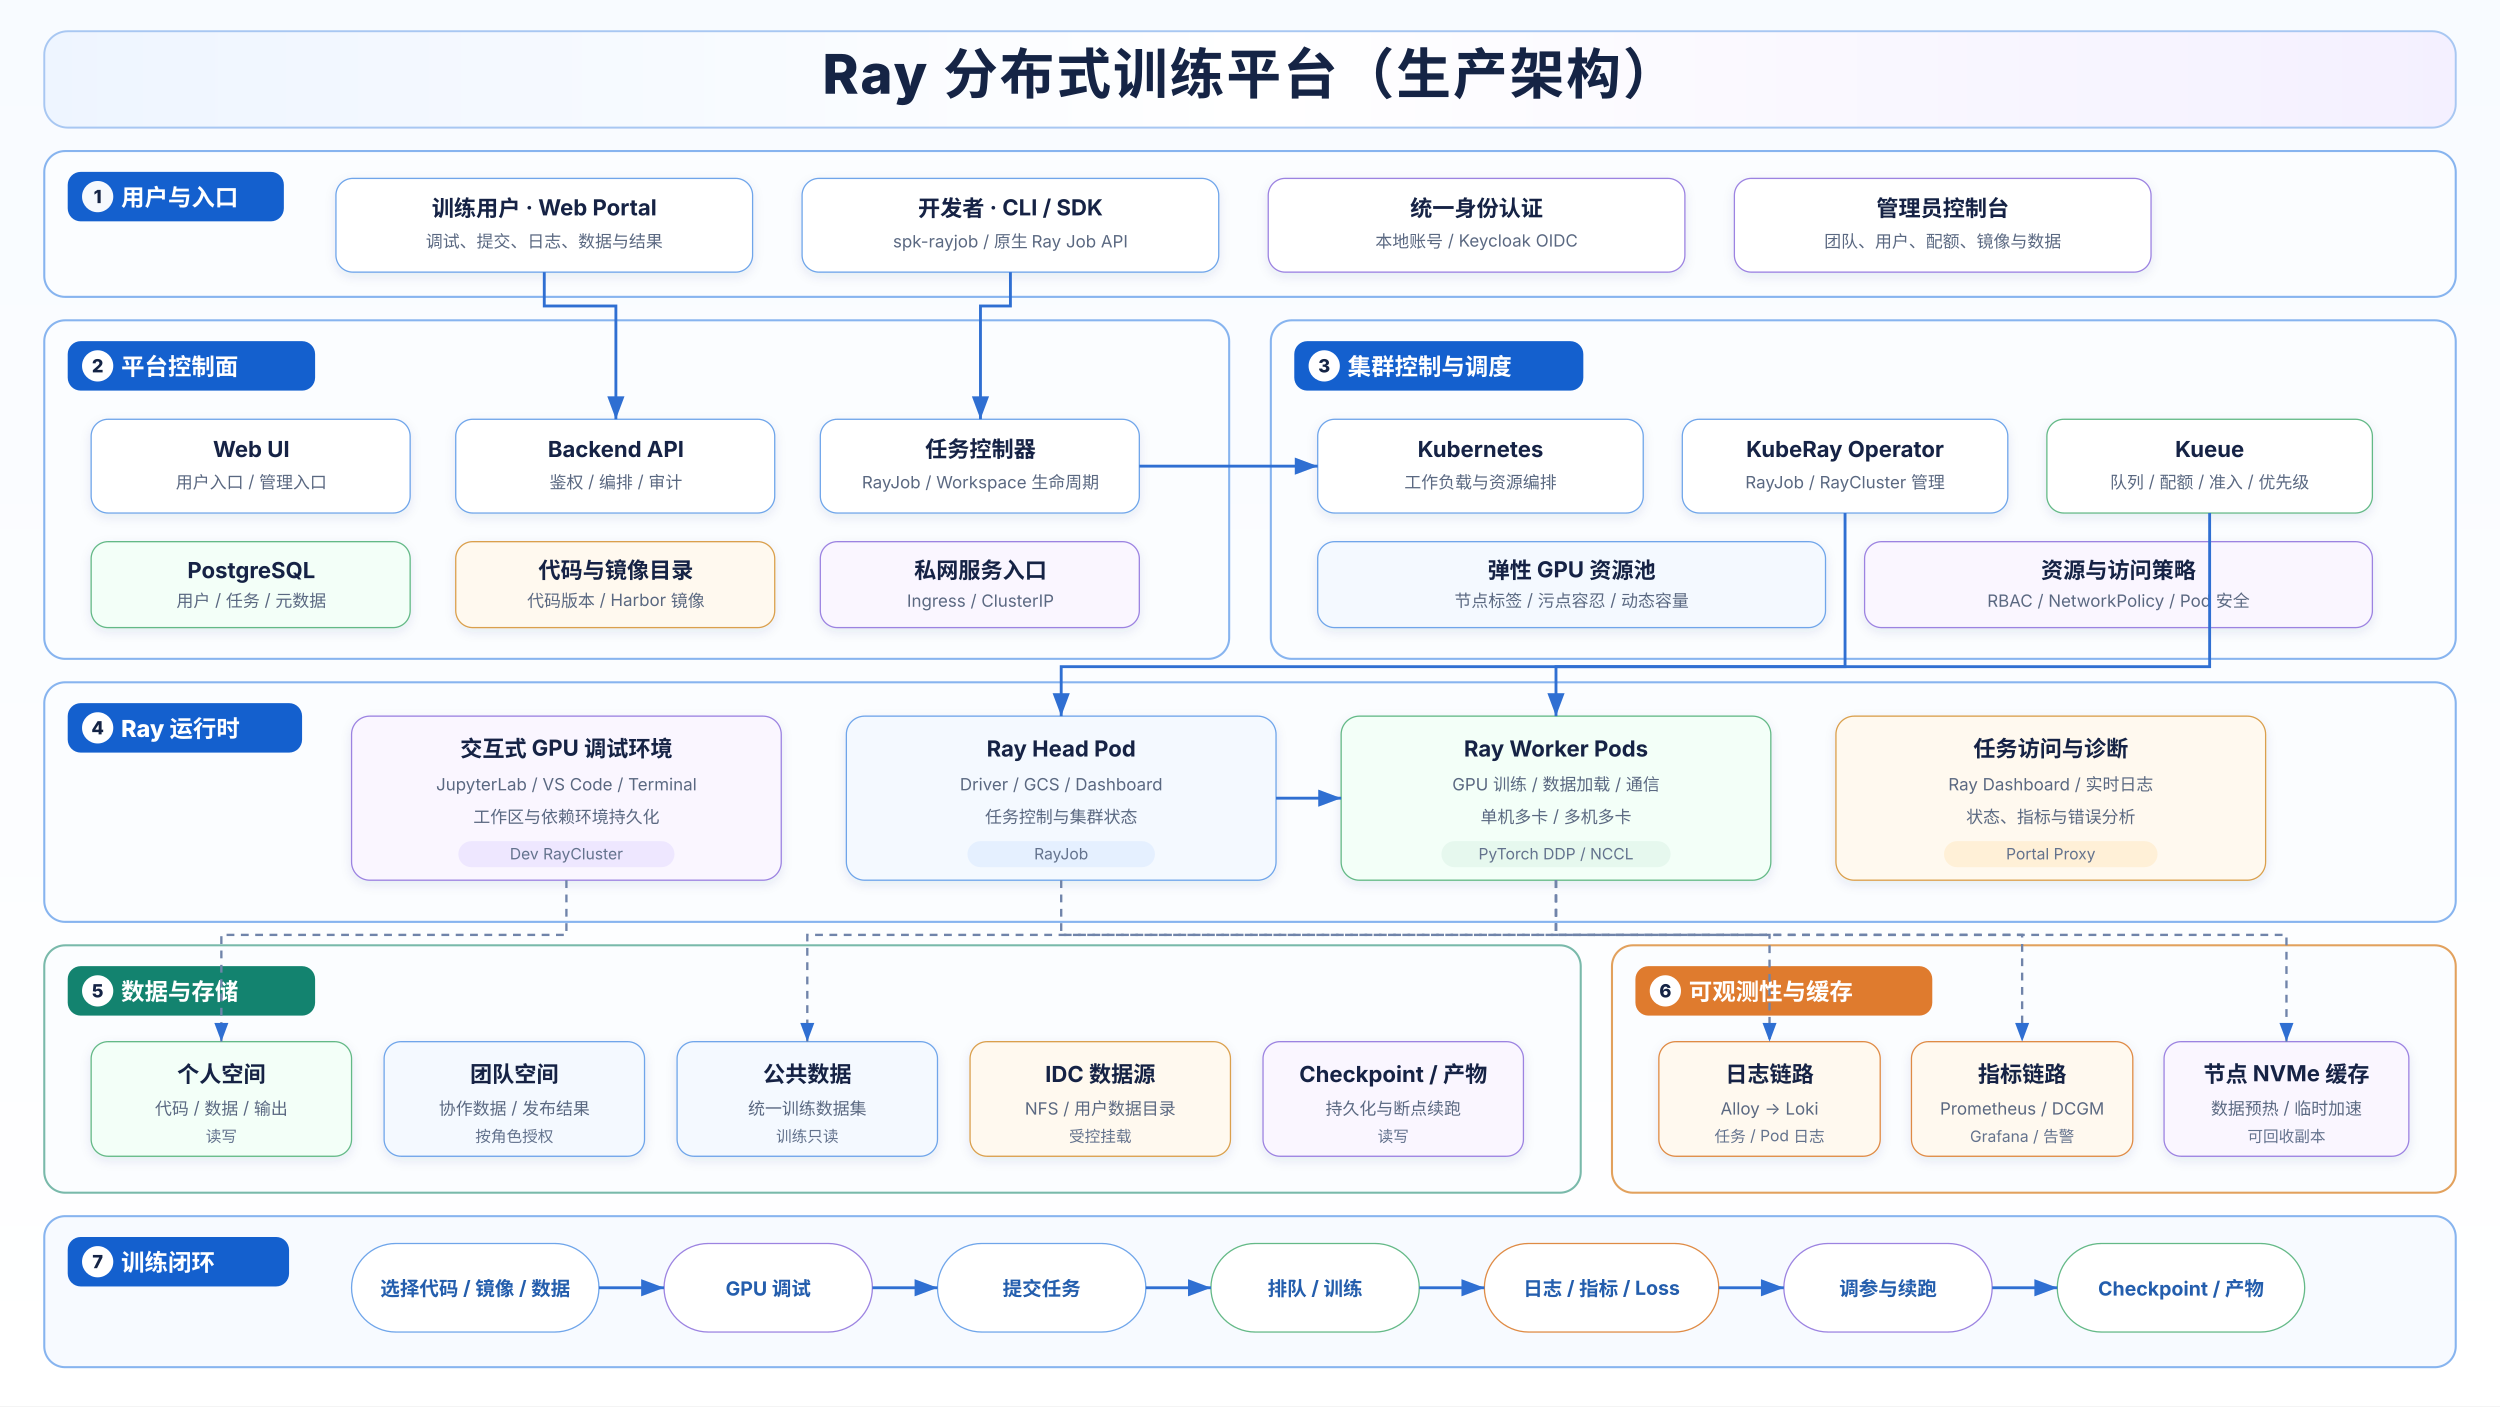
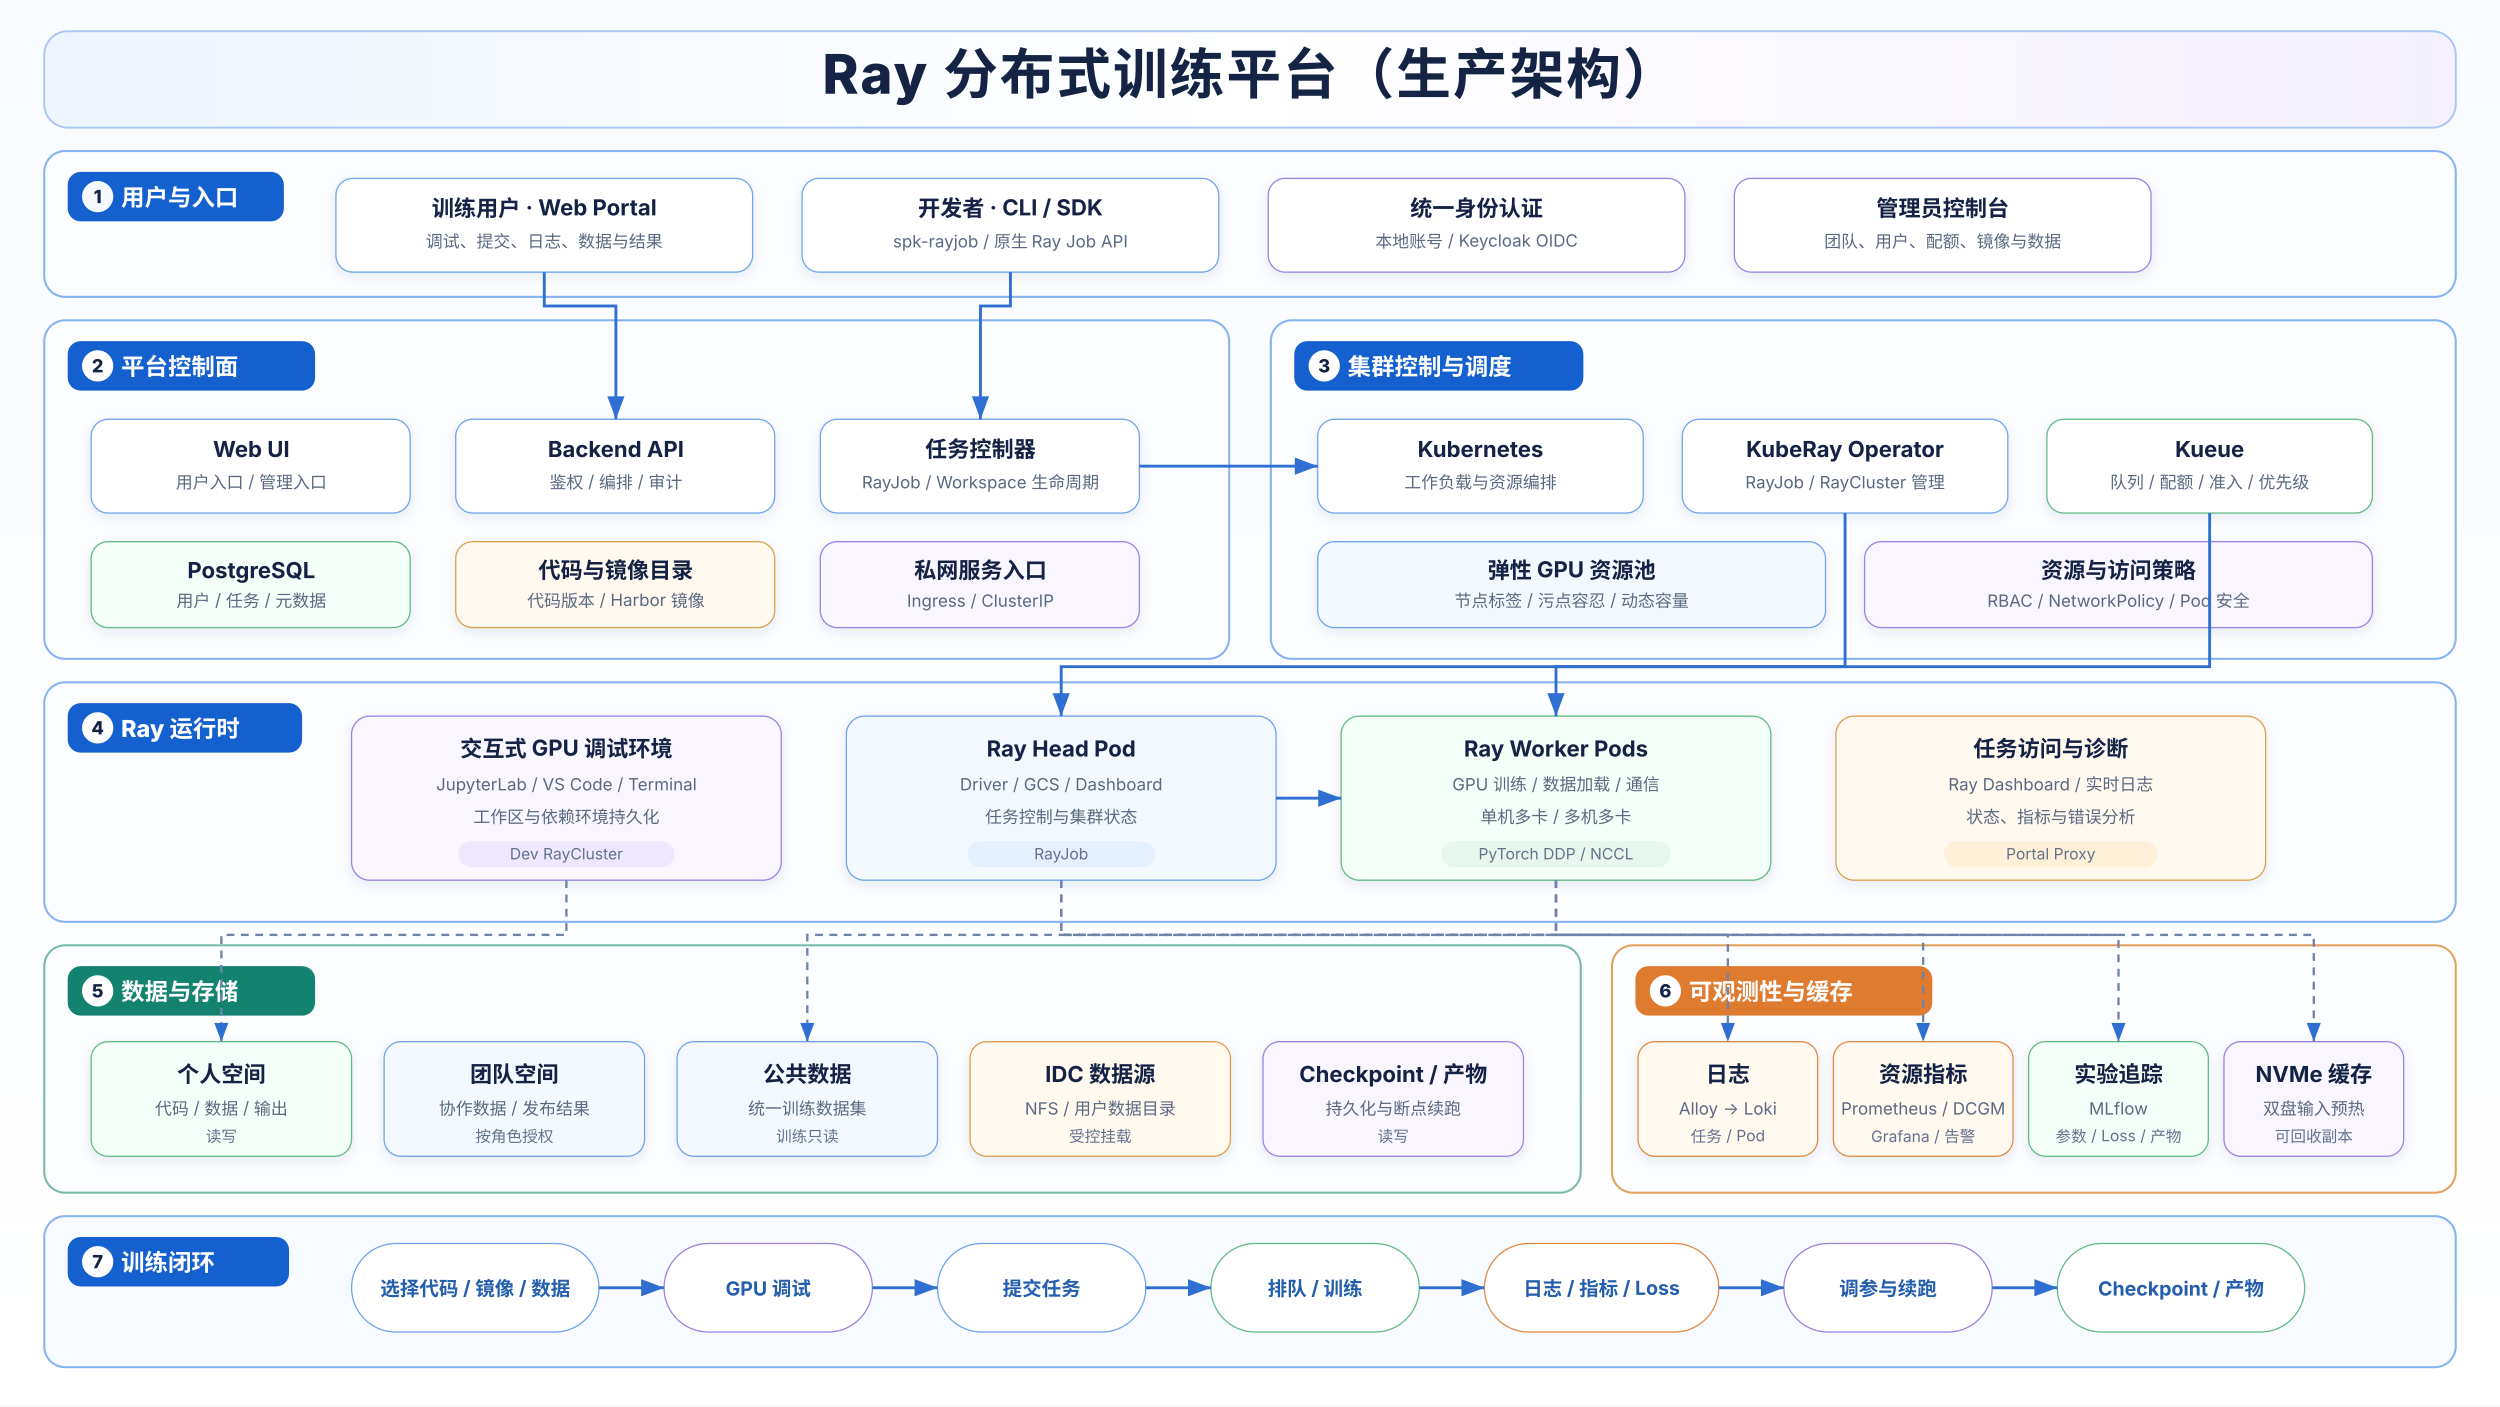
<svg xmlns="http://www.w3.org/2000/svg" width="1920" height="1080" viewBox="0 0 1920 1080" role="img" aria-labelledby="title desc">
  <defs>
    <linearGradient id="page" x1="0" y1="0" x2="0" y2="1">
      <stop offset="0" stop-color="#f8fbff" />
      <stop offset="1" stop-color="#ffffff" />
    </linearGradient>
    <linearGradient id="titleBg" x1="0" x2="1">
      <stop stop-color="#eef5ff" />
      <stop offset=".5" stop-color="#ffffff" />
      <stop offset="1" stop-color="#f4f0ff" />
    </linearGradient>
    <filter id="shadow" x="-15%" y="-20%" width="130%" height="145%">
      <feDropShadow dx="0" dy="3" stdDeviation="4" flood-color="#153a72" flood-opacity=".09" />
    </filter>
    <marker id="arrow" markerWidth="9" markerHeight="9" refX="8" refY="3" orient="auto">
      <path d="M0 0L0 6L8 3Z" fill="#2f6fd2" />
    </marker>
    <style>
      text{font-family:Inter,"PingFang SC","Microsoft YaHei","Noto Sans CJK SC",Arial,sans-serif;fill:#152445}
      .title{font-size:42px;font-weight:800;letter-spacing:1.5px}.sectionTitle{font-size:20px;font-weight:800;fill:#1257bd}
      .boxTitle{font-size:17px;font-weight:750}.boxText{font-size:13px;fill:#5a6881}.small{font-size:12px;fill:#63728d}
      .flowText{font-size:15px;font-weight:700;fill:#245ead}.white{fill:#fff}.arrow{fill:none;stroke:#2f6fd2;stroke-width:2.2;marker-end:url(#arrow)}
      .dash{fill:none;stroke:#7084aa;stroke-width:1.8;stroke-dasharray:6 5;marker-end:url(#arrow)}
    </style>
  </defs>
  <rect width="1920" height="1080" fill="url(#page)" />
  <rect x="34" y="24" width="1852" height="74" rx="18" fill="url(#titleBg)" stroke="#a8c7f2" stroke-width="1.5" />
  <text x="960" y="72" class="title" text-anchor="middle">Ray 分布式训练平台（生产架构）</text>
  <rect x="34" y="116" width="1852" height="112" rx="16" fill="#fbfdff" stroke="#87b4ef" stroke-width="1.6" />
  <rect x="52" y="132" width="166" height="38" rx="10" fill="#1460ce" />
  <circle cx="75" cy="151" r="12" fill="#fff" opacity=".96" />
  <text x="75" y="156" text-anchor="middle" font-size="14" font-weight="800" fill="#1460ce">1</text>
  <text x="93" y="158" font-size="18" font-weight="800" class="white">用户与入口</text>
  <g filter="url(#shadow)">
    <rect x="258" y="137" width="320" height="72" rx="13" fill="#fff" stroke="#6fa5ea" />
    <text x="418" y="166" class="boxTitle" text-anchor="middle">训练用户 · Web Portal</text>
    <text x="418" y="190" class="boxText" text-anchor="middle">调试、提交、日志、数据与结果</text>
  </g>
  <g filter="url(#shadow)">
    <rect x="616" y="137" width="320" height="72" rx="13" fill="#fff" stroke="#6fa5ea" />
    <text x="776" y="166" class="boxTitle" text-anchor="middle">开发者 · CLI / SDK</text>
    <text x="776" y="190" class="boxText" text-anchor="middle">spk-rayjob / 原生 Ray Job API</text>
  </g>
  <g filter="url(#shadow)">
    <rect x="974" y="137" width="320" height="72" rx="13" fill="#fff" stroke="#9c83e1" />
    <text x="1134" y="166" class="boxTitle" text-anchor="middle">统一身份认证</text>
    <text x="1134" y="190" class="boxText" text-anchor="middle">本地账号 / Keycloak OIDC</text>
  </g>
  <g filter="url(#shadow)">
    <rect x="1332" y="137" width="320" height="72" rx="13" fill="#fff" stroke="#9c83e1" />
    <text x="1492" y="166" class="boxTitle" text-anchor="middle">管理员控制台</text>
    <text x="1492" y="190" class="boxText" text-anchor="middle">团队、用户、配额、镜像与数据</text>
  </g>
  <rect x="34" y="246" width="910" height="260" rx="16" fill="#fbfdff" stroke="#87b4ef" stroke-width="1.6" />
  <rect x="52" y="262" width="190" height="38" rx="10" fill="#1460ce" />
  <circle cx="75" cy="281" r="12" fill="#fff" />
  <text x="75" y="286" text-anchor="middle" font-size="14" font-weight="800" fill="#1460ce">2</text>
  <text x="93" y="288" font-size="18" font-weight="800" class="white">平台控制面</text>
  <g filter="url(#shadow)">
    <rect x="70" y="322" width="245" height="72" rx="13" fill="#fff" stroke="#6fa5ea" />
    <text x="193" y="351" class="boxTitle" text-anchor="middle">Web UI</text>
    <text x="193" y="375" class="boxText" text-anchor="middle">用户入口 / 管理入口</text>
  </g>
  <g filter="url(#shadow)">
    <rect x="350" y="322" width="245" height="72" rx="13" fill="#fff" stroke="#6fa5ea" />
    <text x="473" y="351" class="boxTitle" text-anchor="middle">Backend API</text>
    <text x="473" y="375" class="boxText" text-anchor="middle">鉴权 / 编排 / 审计</text>
  </g>
  <g filter="url(#shadow)">
    <rect x="630" y="322" width="245" height="72" rx="13" fill="#fff" stroke="#6fa5ea" />
    <text x="753" y="351" class="boxTitle" text-anchor="middle">任务控制器</text>
    <text x="753" y="375" class="boxText" text-anchor="middle">RayJob / Workspace 生命周期</text>
  </g>
  <g filter="url(#shadow)">
    <rect x="70" y="416" width="245" height="66" rx="13" fill="#f3fff8" stroke="#64b987" />
    <text x="193" y="444" class="boxTitle" text-anchor="middle">PostgreSQL</text>
    <text x="193" y="466" class="boxText" text-anchor="middle">用户 / 任务 / 元数据</text>
  </g>
  <g filter="url(#shadow)">
    <rect x="350" y="416" width="245" height="66" rx="13" fill="#fff9ef" stroke="#daa04d" />
    <text x="473" y="444" class="boxTitle" text-anchor="middle">代码与镜像目录</text>
    <text x="473" y="466" class="boxText" text-anchor="middle">代码版本 / Harbor 镜像</text>
  </g>
  <g filter="url(#shadow)">
    <rect x="630" y="416" width="245" height="66" rx="13" fill="#faf6ff" stroke="#9c83e1" />
    <text x="753" y="444" class="boxTitle" text-anchor="middle">私网服务入口</text>
    <text x="753" y="466" class="boxText" text-anchor="middle">Ingress / ClusterIP</text>
  </g>
  <rect x="976" y="246" width="910" height="260" rx="16" fill="#fbfdff" stroke="#87b4ef" stroke-width="1.6" />
  <rect x="994" y="262" width="222" height="38" rx="10" fill="#1460ce" />
  <circle cx="1017" cy="281" r="12" fill="#fff" />
  <text x="1017" y="286" text-anchor="middle" font-size="14" font-weight="800" fill="#1460ce">3</text>
  <text x="1035" y="288" font-size="18" font-weight="800" class="white">集群控制与调度</text>
  <g filter="url(#shadow)">
    <rect x="1012" y="322" width="250" height="72" rx="13" fill="#fff" stroke="#6fa5ea" />
    <text x="1137" y="351" class="boxTitle" text-anchor="middle">Kubernetes</text>
    <text x="1137" y="375" class="boxText" text-anchor="middle">工作负载与资源编排</text>
  </g>
  <g filter="url(#shadow)">
    <rect x="1292" y="322" width="250" height="72" rx="13" fill="#fff" stroke="#6fa5ea" />
    <text x="1417" y="351" class="boxTitle" text-anchor="middle">KubeRay Operator</text>
    <text x="1417" y="375" class="boxText" text-anchor="middle">RayJob / RayCluster 管理</text>
  </g>
  <g filter="url(#shadow)">
    <rect x="1572" y="322" width="250" height="72" rx="13" fill="#fff" stroke="#64b987" />
    <text x="1697" y="351" class="boxTitle" text-anchor="middle">Kueue</text>
    <text x="1697" y="375" class="boxText" text-anchor="middle">队列 / 配额 / 准入 / 优先级</text>
  </g>
  <g filter="url(#shadow)">
    <rect x="1012" y="416" width="390" height="66" rx="13" fill="#f4f9ff" stroke="#6fa5ea" />
    <text x="1207" y="444" class="boxTitle" text-anchor="middle">弹性 GPU 资源池</text>
    <text x="1207" y="466" class="boxText" text-anchor="middle">节点标签 / 污点容忍 / 动态容量</text>
  </g>
  <g filter="url(#shadow)">
    <rect x="1432" y="416" width="390" height="66" rx="13" fill="#faf6ff" stroke="#9c83e1" />
    <text x="1627" y="444" class="boxTitle" text-anchor="middle">资源与访问策略</text>
    <text x="1627" y="466" class="boxText" text-anchor="middle">RBAC / NetworkPolicy / Pod 安全</text>
  </g>
  <rect x="34" y="524" width="1852" height="184" rx="16" fill="#fbfdff" stroke="#87b4ef" stroke-width="1.6" />
  <rect x="52" y="540" width="180" height="38" rx="10" fill="#1460ce" />
  <circle cx="75" cy="559" r="12" fill="#fff" />
  <text x="75" y="564" text-anchor="middle" font-size="14" font-weight="800" fill="#1460ce">4</text>
  <text x="93" y="566" font-size="18" font-weight="800" class="white">Ray 运行时</text>
  <g filter="url(#shadow)">
    <rect x="270" y="550" width="330" height="126" rx="14" fill="#faf6ff" stroke="#9c83e1" />
    <text x="435" y="581" class="boxTitle" text-anchor="middle">交互式 GPU 调试环境</text>
    <text x="435" y="607" class="boxText" text-anchor="middle">JupyterLab / VS Code / Terminal</text>
    <text x="435" y="632" class="boxText" text-anchor="middle">工作区与依赖环境持久化</text>
    <rect x="352" y="646" width="166" height="20" rx="10" fill="#eee7ff" />
    <text x="435" y="660" class="small" text-anchor="middle">Dev RayCluster</text>
  </g>
  <g filter="url(#shadow)">
    <rect x="650" y="550" width="330" height="126" rx="14" fill="#f4f9ff" stroke="#6fa5ea" />
    <text x="815" y="581" class="boxTitle" text-anchor="middle">Ray Head Pod</text>
    <text x="815" y="607" class="boxText" text-anchor="middle">Driver / GCS / Dashboard</text>
    <text x="815" y="632" class="boxText" text-anchor="middle">任务控制与集群状态</text>
    <rect x="743" y="646" width="144" height="20" rx="10" fill="#e5f0ff" />
    <text x="815" y="660" class="small" text-anchor="middle">RayJob</text>
  </g>
  <g filter="url(#shadow)">
    <rect x="1030" y="550" width="330" height="126" rx="14" fill="#f3fff8" stroke="#64b987" />
    <text x="1195" y="581" class="boxTitle" text-anchor="middle">Ray Worker Pods</text>
    <text x="1195" y="607" class="boxText" text-anchor="middle">GPU 训练 / 数据加载 / 通信</text>
    <text x="1195" y="632" class="boxText" text-anchor="middle">单机多卡 / 多机多卡</text>
    <rect x="1107" y="646" width="176" height="20" rx="10" fill="#e6f8ee" />
    <text x="1195" y="660" class="small" text-anchor="middle">PyTorch DDP / NCCL</text>
  </g>
  <g filter="url(#shadow)">
    <rect x="1410" y="550" width="330" height="126" rx="14" fill="#fff9ef" stroke="#daa04d" />
    <text x="1575" y="581" class="boxTitle" text-anchor="middle">任务访问与诊断</text>
    <text x="1575" y="607" class="boxText" text-anchor="middle">Ray Dashboard / 实时日志</text>
    <text x="1575" y="632" class="boxText" text-anchor="middle">状态、指标与错误分析</text>
    <rect x="1493" y="646" width="164" height="20" rx="10" fill="#fff0d7" />
    <text x="1575" y="660" class="small" text-anchor="middle">Portal Proxy</text>
  </g>
  <rect x="34" y="726" width="1180" height="190" rx="16" fill="#fbfdff" stroke="#79b9aa" stroke-width="1.6" />
  <rect x="52" y="742" width="190" height="38" rx="10" fill="#13836f" />
  <circle cx="75" cy="761" r="12" fill="#fff" />
  <text x="75" y="766" text-anchor="middle" font-size="14" font-weight="800" fill="#13836f">5</text>
  <text x="93" y="768" font-size="18" font-weight="800" class="white">数据与存储</text>
  <g filter="url(#shadow)">
    <rect x="70" y="800" width="200" height="88" rx="13" fill="#f3fff8" stroke="#64b987" />
    <text x="170" y="831" class="boxTitle" text-anchor="middle">个人空间</text>
    <text x="170" y="856" class="boxText" text-anchor="middle">代码 / 数据 / 输出</text>
    <text x="170" y="877" class="small" text-anchor="middle">读写</text>
  </g>
  <g filter="url(#shadow)">
    <rect x="295" y="800" width="200" height="88" rx="13" fill="#f4f9ff" stroke="#6fa5ea" />
    <text x="395" y="831" class="boxTitle" text-anchor="middle">团队空间</text>
    <text x="395" y="856" class="boxText" text-anchor="middle">协作数据 / 发布结果</text>
    <text x="395" y="877" class="small" text-anchor="middle">按角色授权</text>
  </g>
  <g filter="url(#shadow)">
    <rect x="520" y="800" width="200" height="88" rx="13" fill="#f4f9ff" stroke="#6fa5ea" />
    <text x="620" y="831" class="boxTitle" text-anchor="middle">公共数据</text>
    <text x="620" y="856" class="boxText" text-anchor="middle">统一训练数据集</text>
    <text x="620" y="877" class="small" text-anchor="middle">训练只读</text>
  </g>
  <g filter="url(#shadow)">
    <rect x="745" y="800" width="200" height="88" rx="13" fill="#fff9ef" stroke="#daa04d" />
    <text x="845" y="831" class="boxTitle" text-anchor="middle">IDC 数据源</text>
    <text x="845" y="856" class="boxText" text-anchor="middle">NFS / 用户数据目录</text>
    <text x="845" y="877" class="small" text-anchor="middle">受控挂载</text>
  </g>
  <g filter="url(#shadow)">
    <rect x="970" y="800" width="200" height="88" rx="13" fill="#faf6ff" stroke="#9c83e1" />
    <text x="1070" y="831" class="boxTitle" text-anchor="middle">Checkpoint / 产物</text>
    <text x="1070" y="856" class="boxText" text-anchor="middle">持久化与断点续跑</text>
    <text x="1070" y="877" class="small" text-anchor="middle">读写</text>
  </g>
  <rect x="1238" y="726" width="648" height="190" rx="16" fill="#fbfdff" stroke="#e2a15d" stroke-width="1.6" />
  <rect x="1256" y="742" width="228" height="38" rx="10" fill="#df7b2e" />
  <circle cx="1279" cy="761" r="12" fill="#fff" />
  <text x="1279" y="766" text-anchor="middle" font-size="14" font-weight="800" fill="#df7b2e">6</text>
  <text x="1297" y="768" font-size="18" font-weight="800" class="white">可观测性与缓存</text>
  <g filter="url(#shadow)">
-     <rect x="1274" y="800" width="170" height="88" rx="13" fill="#fff9ef" stroke="#df8b45" />
-     <text x="1359" y="831" class="boxTitle" text-anchor="middle">日志链路</text>
-     <text x="1359" y="856" class="boxText" text-anchor="middle">Alloy → Loki</text>
-     <text x="1359" y="877" class="small" text-anchor="middle">任务 / Pod 日志</text>
-   </g>
-   <g filter="url(#shadow)">
-     <rect x="1468" y="800" width="170" height="88" rx="13" fill="#fff9ef" stroke="#df8b45" />
-     <text x="1553" y="831" class="boxTitle" text-anchor="middle">指标链路</text>
-     <text x="1553" y="856" class="boxText" text-anchor="middle">Prometheus / DCGM</text>
-     <text x="1553" y="877" class="small" text-anchor="middle">Grafana / 告警</text>
-   </g>
-   <g filter="url(#shadow)">
-     <rect x="1662" y="800" width="188" height="88" rx="13" fill="#faf6ff" stroke="#9c83e1" />
-     <text x="1756" y="831" class="boxTitle" text-anchor="middle">节点 NVMe 缓存</text>
-     <text x="1756" y="856" class="boxText" text-anchor="middle">数据预热 / 临时加速</text>
-     <text x="1756" y="877" class="small" text-anchor="middle">可回收副本</text>
+     <rect x="1258" y="800" width="138" height="88" rx="13" fill="#fff9ef" stroke="#df8b45" />
+     <text x="1327" y="831" class="boxTitle" text-anchor="middle">日志</text>
+     <text x="1327" y="856" class="boxText" text-anchor="middle">Alloy → Loki</text>
+     <text x="1327" y="877" class="small" text-anchor="middle">任务 / Pod</text>
+   </g>
+   <g filter="url(#shadow)">
+     <rect x="1408" y="800" width="138" height="88" rx="13" fill="#fff9ef" stroke="#df8b45" />
+     <text x="1477" y="831" class="boxTitle" text-anchor="middle">资源指标</text>
+     <text x="1477" y="856" class="boxText" text-anchor="middle">Prometheus / DCGM</text>
+     <text x="1477" y="877" class="small" text-anchor="middle">Grafana / 告警</text>
+   </g>
+   <g filter="url(#shadow)">
+     <rect x="1558" y="800" width="138" height="88" rx="13" fill="#f3fff8" stroke="#64b987" />
+     <text x="1627" y="831" class="boxTitle" text-anchor="middle">实验追踪</text>
+     <text x="1627" y="856" class="boxText" text-anchor="middle">MLflow</text>
+     <text x="1627" y="877" class="small" text-anchor="middle">参数 / Loss / 产物</text>
+   </g>
+   <g filter="url(#shadow)">
+     <rect x="1708" y="800" width="138" height="88" rx="13" fill="#faf6ff" stroke="#9c83e1" />
+     <text x="1777" y="831" class="boxTitle" text-anchor="middle">NVMe 缓存</text>
+     <text x="1777" y="856" class="boxText" text-anchor="middle">双盘输入预热</text>
+     <text x="1777" y="877" class="small" text-anchor="middle">可回收副本</text>
  </g>
  <rect x="34" y="934" width="1852" height="116" rx="16" fill="#f7faff" stroke="#87b4ef" stroke-width="1.6" />
  <rect x="52" y="950" width="170" height="38" rx="10" fill="#1460ce" />
  <circle cx="75" cy="969" r="12" fill="#fff" />
  <text x="75" y="974" text-anchor="middle" font-size="14" font-weight="800" fill="#1460ce">7</text>
  <text x="93" y="976" font-size="18" font-weight="800" class="white">训练闭环</text>
  <g>
    <rect x="270" y="955" width="190" height="68" rx="34" fill="#fff" stroke="#6fa5ea" />
    <text x="365" y="995" class="flowText" text-anchor="middle">选择代码 / 镜像 / 数据</text>
  </g>
  <g>
    <rect x="510" y="955" width="160" height="68" rx="34" fill="#fff" stroke="#9c83e1" />
    <text x="590" y="995" class="flowText" text-anchor="middle">GPU 调试</text>
  </g>
  <g>
    <rect x="720" y="955" width="160" height="68" rx="34" fill="#fff" stroke="#6fa5ea" />
    <text x="800" y="995" class="flowText" text-anchor="middle">提交任务</text>
  </g>
  <g>
    <rect x="930" y="955" width="160" height="68" rx="34" fill="#fff" stroke="#64b987" />
    <text x="1010" y="995" class="flowText" text-anchor="middle">排队 / 训练</text>
  </g>
  <g>
    <rect x="1140" y="955" width="180" height="68" rx="34" fill="#fff" stroke="#df8b45" />
    <text x="1230" y="995" class="flowText" text-anchor="middle">日志 / 指标 / Loss</text>
  </g>
  <g>
    <rect x="1370" y="955" width="160" height="68" rx="34" fill="#fff" stroke="#9c83e1" />
    <text x="1450" y="995" class="flowText" text-anchor="middle">调参与续跑</text>
  </g>
  <g>
    <rect x="1580" y="955" width="190" height="68" rx="34" fill="#fff" stroke="#64b987" />
    <text x="1675" y="995" class="flowText" text-anchor="middle">Checkpoint / 产物</text>
  </g>
  <path class="arrow" d="M418 209V235H473V322" />
  <path class="arrow" d="M776 209V235H753V322" />
  <path class="arrow" d="M875 358H1012" />
  <path class="arrow" d="M1417 394V512H815V550" />
  <path class="arrow" d="M1697 394V512H1195V550" />
  <path class="arrow" d="M980 613H1030" />
  <path class="dash" d="M1195 676V718H620V800" />
  <path class="dash" d="M435 676V718H170V800" />
-   <path class="dash" d="M815 676V718H1359V800" />
-   <path class="dash" d="M1195 676V718H1553V800" />
-   <path class="dash" d="M1195 676V718H1756V800" />
+   <path class="dash" d="M815 676V718H1327V800" />
+   <path class="dash" d="M1195 676V718H1477V800" />
+   <path class="dash" d="M815 676V718H1627V800" />
+   <path class="dash" d="M1195 676V718H1777V800" />
  <path class="arrow" d="M460 989H510" />
  <path class="arrow" d="M670 989H720" />
  <path class="arrow" d="M880 989H930" />
  <path class="arrow" d="M1090 989H1140" />
  <path class="arrow" d="M1320 989H1370" />
  <path class="arrow" d="M1530 989H1580" />
</svg>
